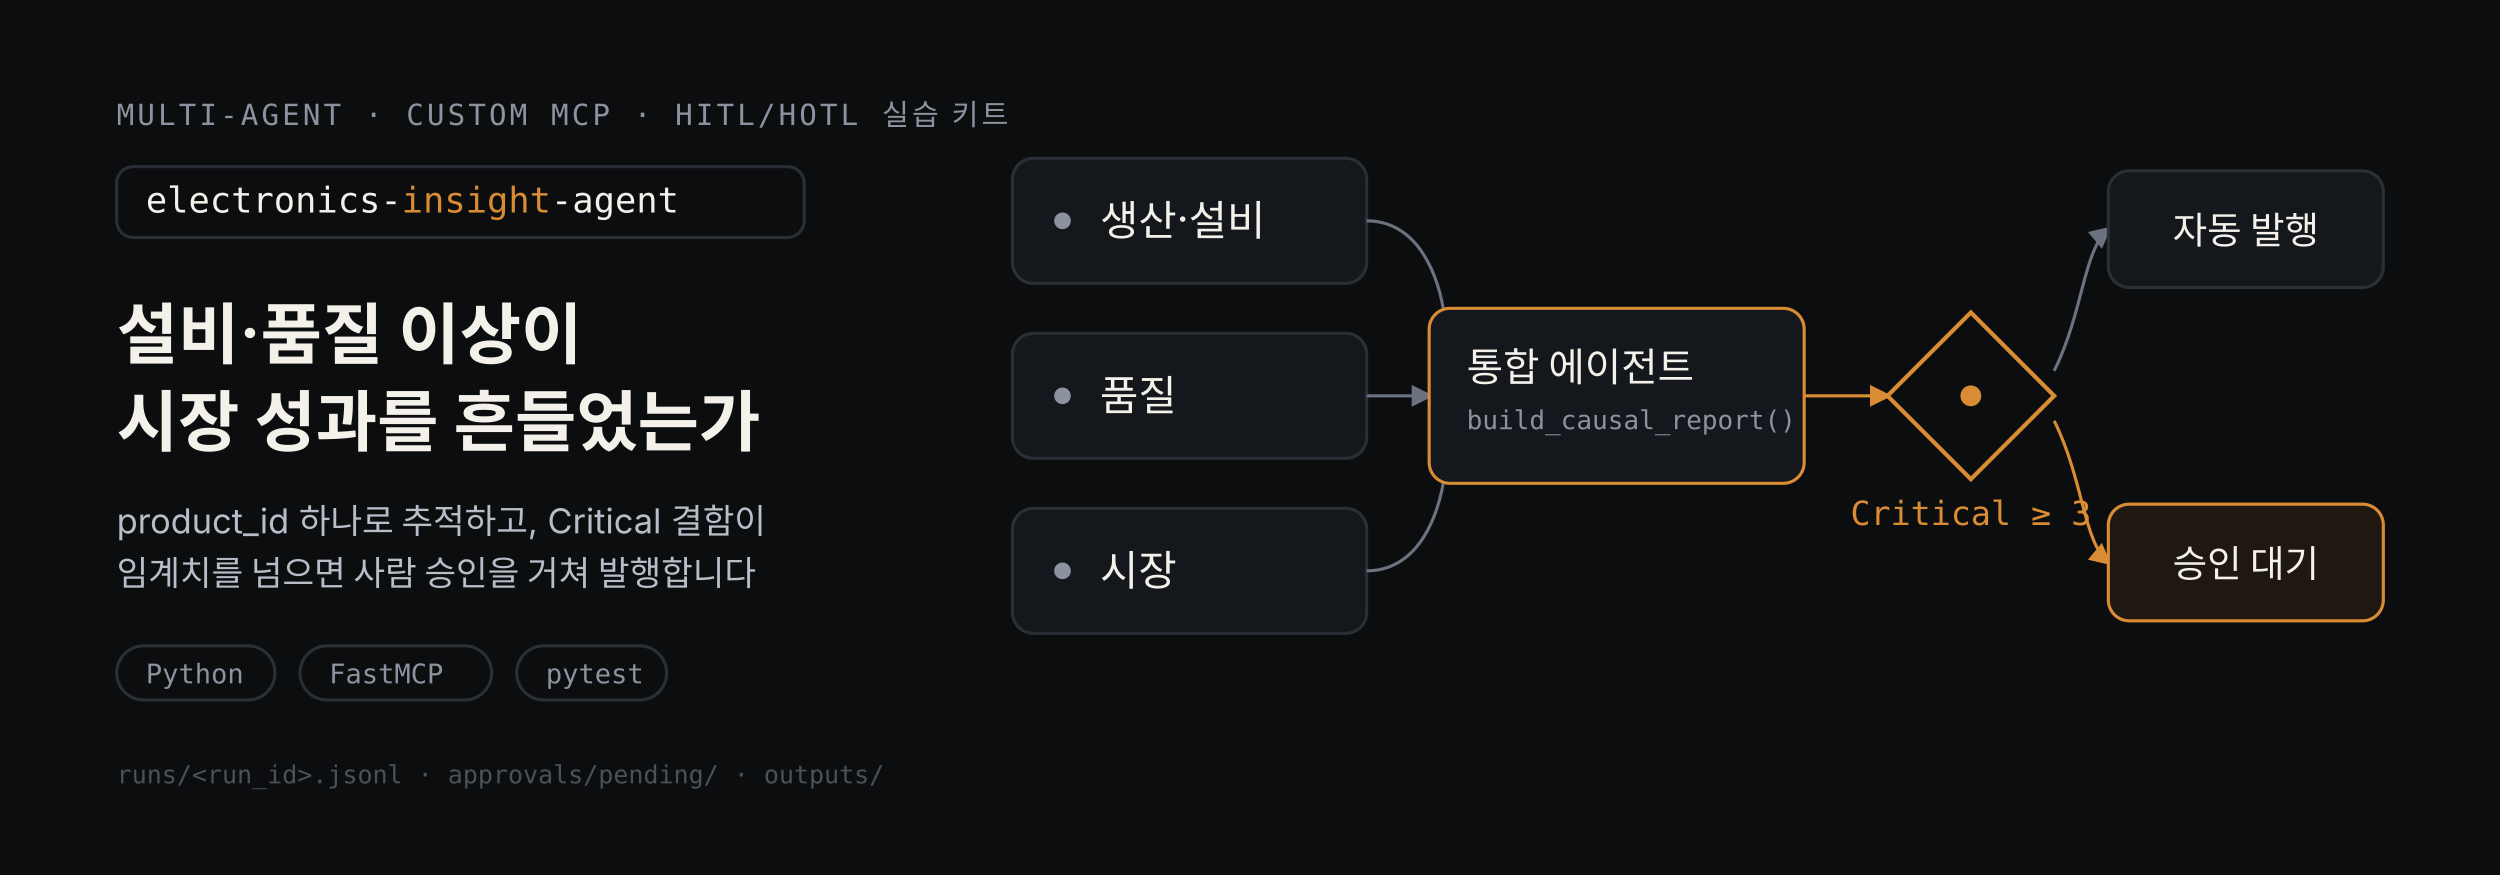
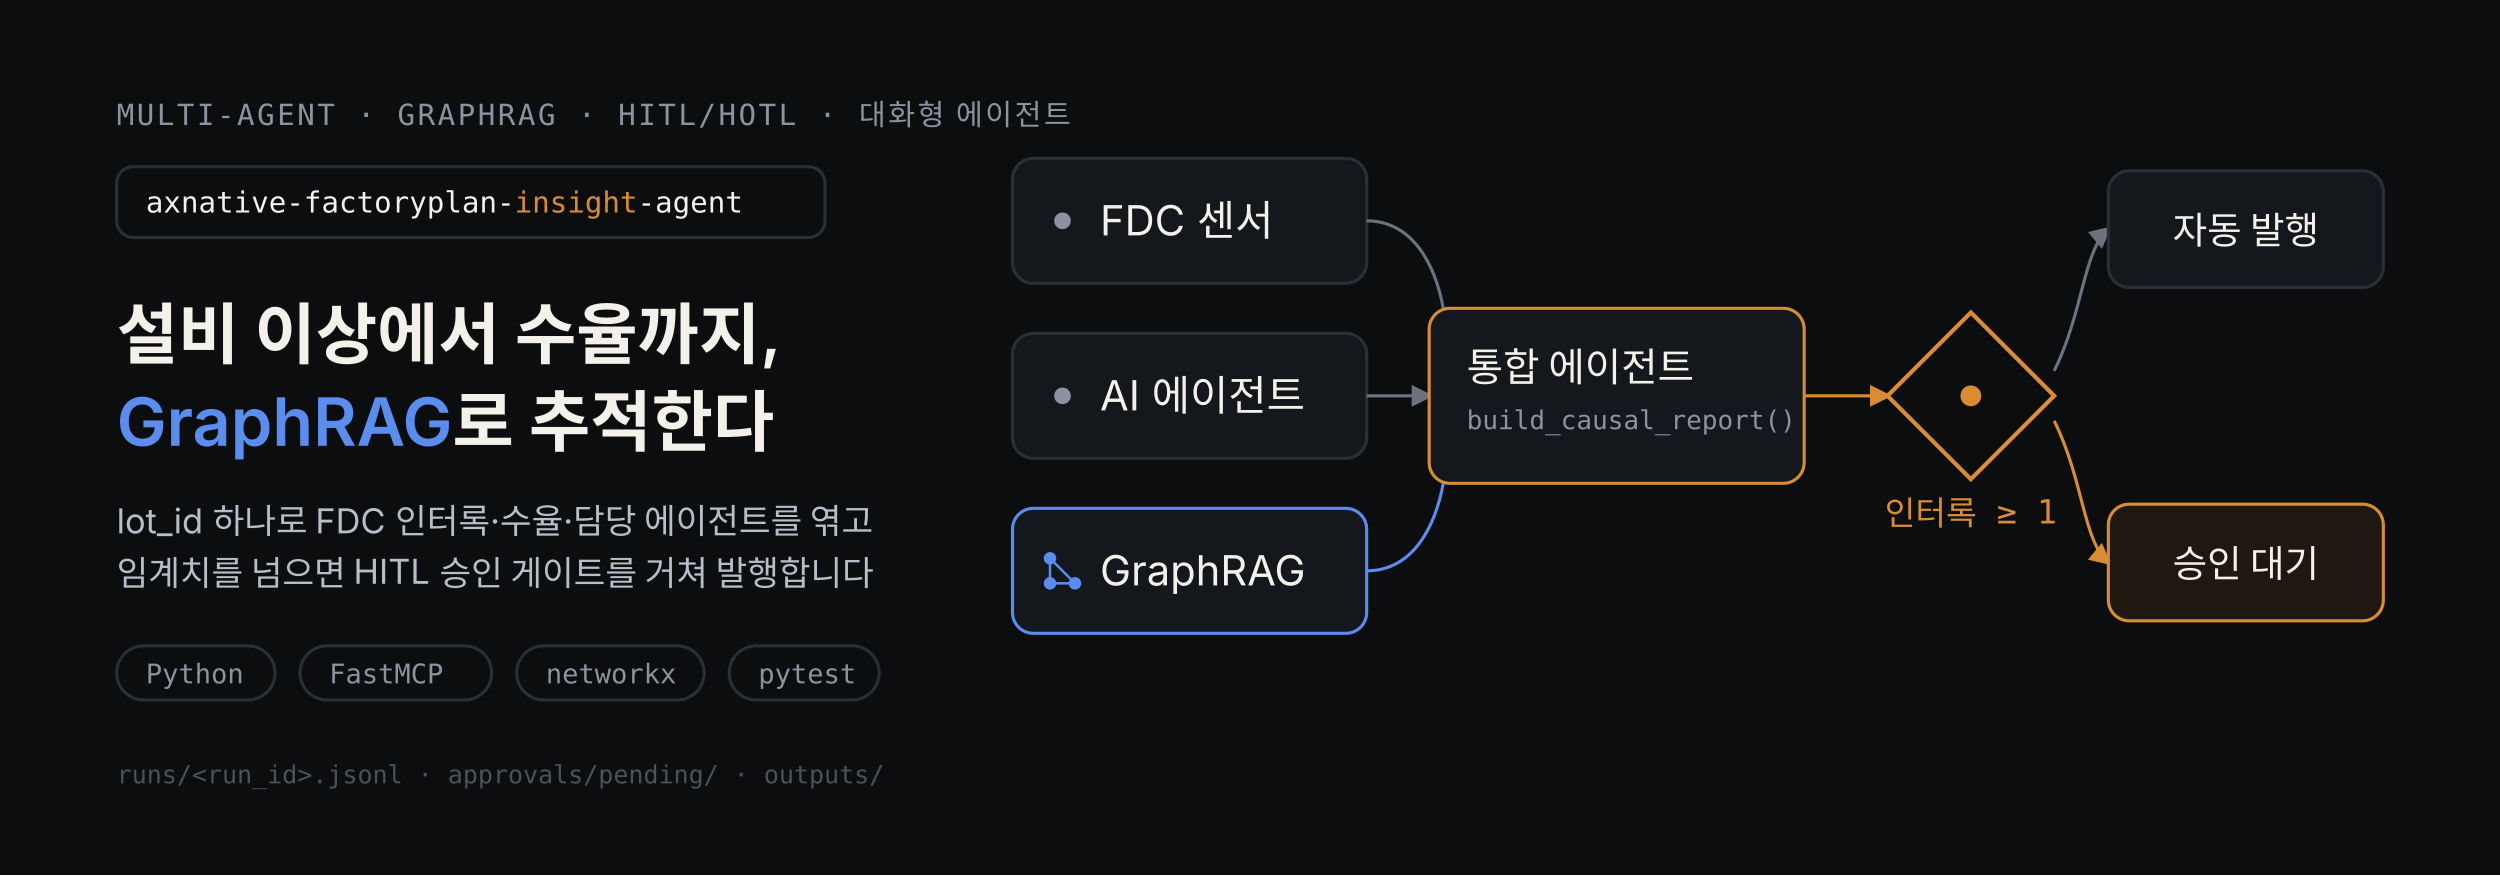
<svg xmlns="http://www.w3.org/2000/svg" width="1200" height="420" viewBox="0 0 1200 420" role="img" aria-labelledby="hero-title hero-desc">
  <defs>
    <marker id="arrow" viewBox="0 0 10 10" refX="8" refY="5" markerWidth="7" markerHeight="7" orient="auto-start-reverse">
      <path d="M0,0 L10,5 L0,10 Z" fill="#6B7280" />
    </marker>
    <marker id="arrowAmber" viewBox="0 0 10 10" refX="8" refY="5" markerWidth="7" markerHeight="7" orient="auto-start-reverse">
      <path d="M0,0 L10,5 L0,10 Z" fill="#D98C33" />
    </marker>
  </defs>
  <rect width="1200" height="420" fill="#0B0D0F" />
  <g id="title-block" transform="translate(56 60)">
-     <text x="0" y="0" font-family="ui-monospace, SFMono-Regular, Menlo, monospace" font-size="14" letter-spacing="1.5" fill="#8B93A1">MULTI-AGENT · CUSTOM MCP · HITL/HOTL 실습 키트</text>
-     <rect x="0" y="20" width="330" height="34" rx="8" fill="none" stroke="#2A2F35" stroke-width="1.5" />
-     <text x="14" y="42" font-family="ui-monospace, SFMono-Regular, Menlo, monospace" font-size="17" fill="#F3F1EA">electronics-<tspan fill="#D98C33">insight</tspan>-agent</text>
-     <text x="0" y="112" font-family="-apple-system, BlinkMacSystemFont, 'Segoe UI', 'PingFang SC', sans-serif" font-size="32" font-weight="600" fill="#F3F1EA">설비·품질 이상이</text>
-     <text x="0" y="154" font-family="-apple-system, BlinkMacSystemFont, 'Segoe UI', 'PingFang SC', sans-serif" font-size="32" font-weight="600" fill="#F3F1EA">시장 성과를 흔들었는가</text>
-     <text x="0" y="196" font-family="-apple-system, BlinkMacSystemFont, 'Segoe UI', 'PingFang SC', sans-serif" font-size="16.5" fill="#B7BEC9">product_id 하나로 추적하고, Critical 결함이</text>
-     <text x="0" y="221" font-family="-apple-system, BlinkMacSystemFont, 'Segoe UI', 'PingFang SC', sans-serif" font-size="16.5" fill="#B7BEC9">임계치를 넘으면 사람 승인을 거쳐 발행합니다</text>
+     <text x="0" y="0" font-family="ui-monospace, SFMono-Regular, Menlo, monospace" font-size="14" letter-spacing="1.2" fill="#8B93A1">MULTI-AGENT · GRAPHRAG · HITL/HOTL · 대화형 에이전트</text>
+     <rect x="0" y="20" width="340" height="34" rx="8" fill="none" stroke="#2A2F35" stroke-width="1.5" />
+     <text x="14" y="42" font-family="ui-monospace, SFMono-Regular, Menlo, monospace" font-size="14" fill="#F3F1EA">axnative-factoryplan-<tspan fill="#D98C33">insight</tspan>-agent</text>
+     <text x="0" y="112" font-family="-apple-system, BlinkMacSystemFont, 'Segoe UI', 'PingFang SC', sans-serif" font-size="32" font-weight="600" fill="#F3F1EA">설비 이상에서 수율까지,</text>
+     <text x="0" y="154" font-family="-apple-system, BlinkMacSystemFont, 'Segoe UI', 'PingFang SC', sans-serif" font-size="32" font-weight="600" fill="#F3F1EA">
+       <tspan fill="#5B8DEF">GraphRAG</tspan>로 추적한다</text>
+     <text x="0" y="196" font-family="-apple-system, BlinkMacSystemFont, 'Segoe UI', 'PingFang SC', sans-serif" font-size="16.5" fill="#B7BEC9">lot_id 하나로 FDC 인터록·수율·담당 에이전트를 엮고</text>
+     <text x="0" y="221" font-family="-apple-system, BlinkMacSystemFont, 'Segoe UI', 'PingFang SC', sans-serif" font-size="16.5" fill="#B7BEC9">임계치를 넘으면 HITL 승인 게이트를 거쳐 발행합니다</text>
    <g transform="translate(0 266)" font-family="ui-monospace, SFMono-Regular, Menlo, monospace" font-size="13" fill="#8B93A1">
      <rect x="0" y="-16" width="76" height="26" rx="13" fill="none" stroke="#2A2F35" stroke-width="1.5" />
      <text x="14" y="2">Python</text>
      <rect x="88" y="-16" width="92" height="26" rx="13" fill="none" stroke="#2A2F35" stroke-width="1.5" />
      <text x="102" y="2">FastMCP</text>
-       <rect x="192" y="-16" width="72" height="26" rx="13" fill="none" stroke="#2A2F35" stroke-width="1.5" />
-       <text x="206" y="2">pytest</text>
+       <rect x="192" y="-16" width="90" height="26" rx="13" fill="none" stroke="#2A2F35" stroke-width="1.5" />
+       <text x="206" y="2">networkx</text>
+       <rect x="294" y="-16" width="72" height="26" rx="13" fill="none" stroke="#2A2F35" stroke-width="1.5" />
+       <text x="308" y="2">pytest</text>
    </g>
    <text x="0" y="316" font-family="ui-monospace, SFMono-Regular, Menlo, monospace" font-size="12" fill="#4B515A">runs/&lt;run_id&gt;.jsonl · approvals/pending/ · outputs/</text>
  </g>
  <g id="project-proof" font-family="-apple-system, BlinkMacSystemFont, 'Segoe UI', sans-serif">
    <g id="sources" transform="translate(486 76)">
      <g>
        <rect x="0" y="0" width="170" height="60" rx="10" fill="#14171B" stroke="#2A2F35" stroke-width="1.5" />
        <circle cx="24" cy="30" r="4" fill="#8B93A1" />
-         <text x="42" y="37" font-size="20" fill="#F3F1EA">생산·설비</text>
+         <text x="42" y="37" font-size="20" fill="#F3F1EA">FDC 센서</text>
      </g>
      <g transform="translate(0 84)">
        <rect x="0" y="0" width="170" height="60" rx="10" fill="#14171B" stroke="#2A2F35" stroke-width="1.5" />
        <circle cx="24" cy="30" r="4" fill="#8B93A1" />
-         <text x="42" y="37" font-size="20" fill="#F3F1EA">품질</text>
+         <text x="42" y="37" font-size="20" fill="#F3F1EA">AI 에이전트</text>
      </g>
      <g transform="translate(0 168)">
-         <rect x="0" y="0" width="170" height="60" rx="10" fill="#14171B" stroke="#2A2F35" stroke-width="1.5" />
-         <circle cx="24" cy="30" r="4" fill="#8B93A1" />
-         <text x="42" y="37" font-size="20" fill="#F3F1EA">시장</text>
+         <rect x="0" y="0" width="170" height="60" rx="10" fill="#14171B" stroke="#5B8DEF" stroke-width="1.5" />
+         <circle cx="18" cy="24" r="3" fill="#5B8DEF" />
+         <circle cx="30" cy="36" r="3" fill="#5B8DEF" />
+         <circle cx="18" cy="36" r="3" fill="#5B8DEF" />
+         <path d="M18,24 L30,36 M18,24 L18,36 M18,36 L30,36" stroke="#5B8DEF" stroke-width="1.2" />
+         <text x="42" y="37" font-size="20" fill="#F3F1EA">GraphRAG</text>
      </g>
    </g>
    <path d="M656,106 C 700,106 700,190 686,190" fill="none" stroke="#6B7280" stroke-width="1.5" marker-end="url(#arrow)" />
    <path d="M656,190 L686,190" fill="none" stroke="#6B7280" stroke-width="1.5" marker-end="url(#arrow)" />
-     <path d="M656,274 C 700,274 700,190 686,190" fill="none" stroke="#6B7280" stroke-width="1.5" marker-end="url(#arrow)" />
+     <path d="M656,274 C 700,274 700,190 686,190" fill="none" stroke="#5B8DEF" stroke-width="1.5" marker-end="url(#arrow)" />
    <g id="integration" transform="translate(686 148)">
      <rect x="0" y="0" width="180" height="84" rx="10" fill="#14171B" stroke="#D98C33" stroke-width="1.5" />
      <text x="18" y="35" font-size="19" fill="#F3F1EA">통합 에이전트</text>
      <text x="18" y="58" font-size="12.5" font-family="ui-monospace, monospace" fill="#8B93A1">build_causal_report()</text>
    </g>
    <path d="M866,190 L906,190" fill="none" stroke="#D98C33" stroke-width="1.5" marker-end="url(#arrowAmber)" />
    <g id="gate" transform="translate(946 190)">
      <path d="M0,-40 L40,0 L0,40 L-40,0 Z" fill="#0B0D0F" stroke="#D98C33" stroke-width="2" />
      <circle cx="0" cy="0" r="5" fill="#D98C33" />
    </g>
-     <text x="946" y="252" font-size="16" font-family="ui-monospace, monospace" fill="#D98C33" text-anchor="middle">Critical ≥ 3</text>
+     <text x="946" y="252" font-size="16" font-family="ui-monospace, monospace" fill="#D98C33" text-anchor="middle">인터록 ≥ 1</text>
    <path d="M986,178 C 1000,150 1000,120 1012,110" fill="none" stroke="#6B7280" stroke-width="1.5" marker-end="url(#arrow)" />
    <path d="M986,202 C 1000,230 1000,260 1012,270" fill="none" stroke="#D98C33" stroke-width="1.5" marker-end="url(#arrowAmber)" />
    <g transform="translate(1012 82)">
      <rect x="0" y="0" width="132" height="56" rx="10" fill="#14171B" stroke="#2A2F35" stroke-width="1.5" />
      <text x="66" y="35" font-size="18" fill="#F3F1EA" text-anchor="middle">자동 발행</text>
    </g>
    <g transform="translate(1012 242)">
      <rect x="0" y="0" width="132" height="56" rx="10" fill="#1F1811" stroke="#D98C33" stroke-width="1.5" />
      <text x="66" y="35" font-size="18" fill="#F3F1EA" text-anchor="middle">승인 대기</text>
    </g>
  </g>
</svg>
